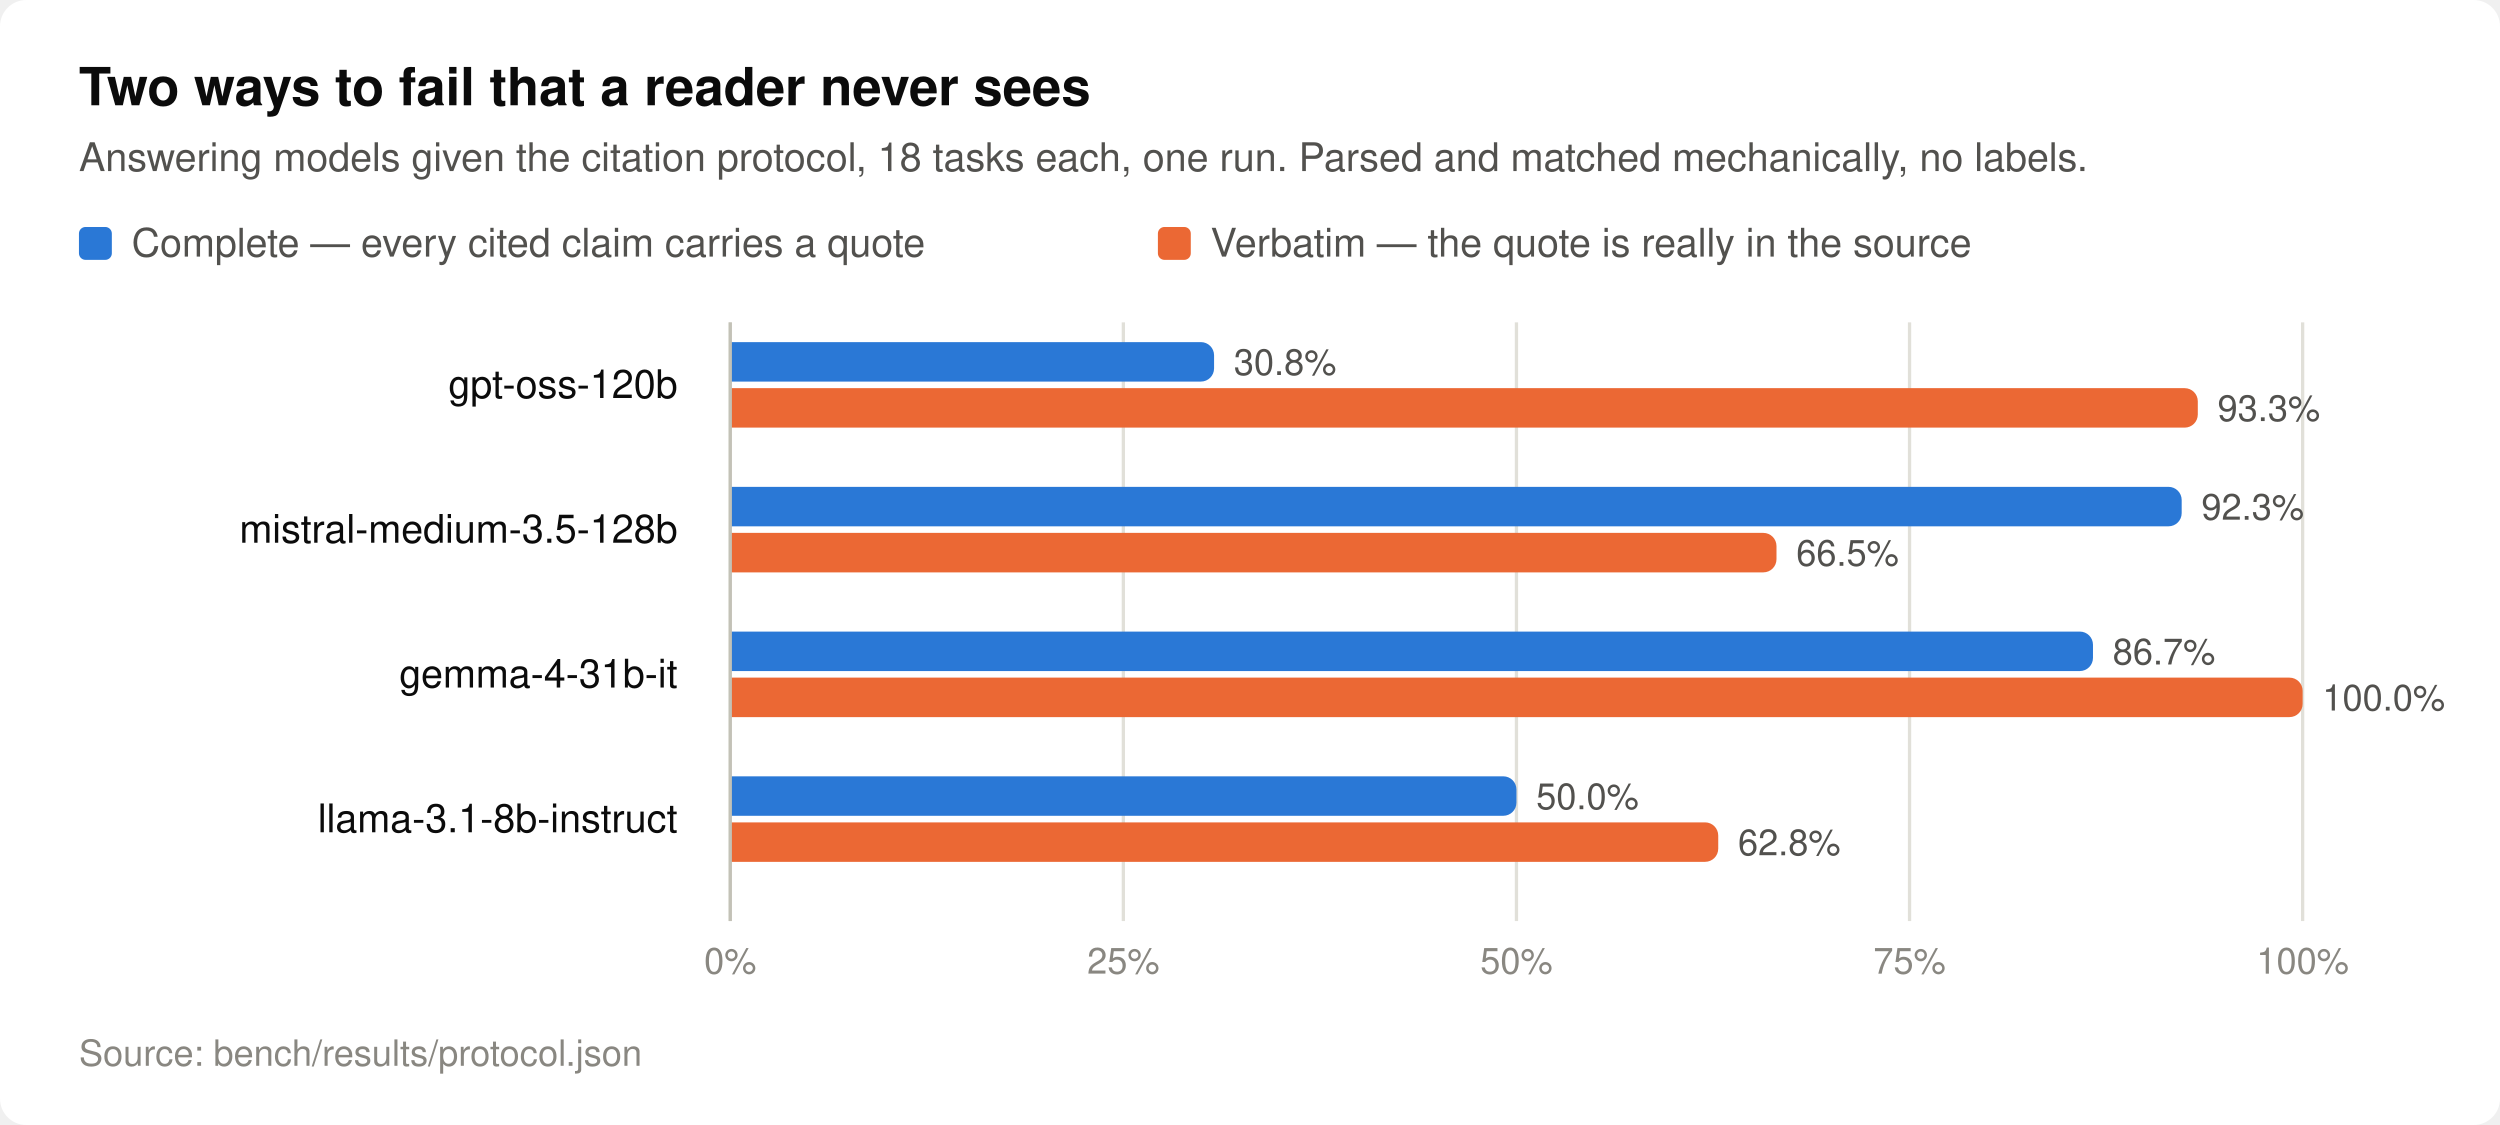
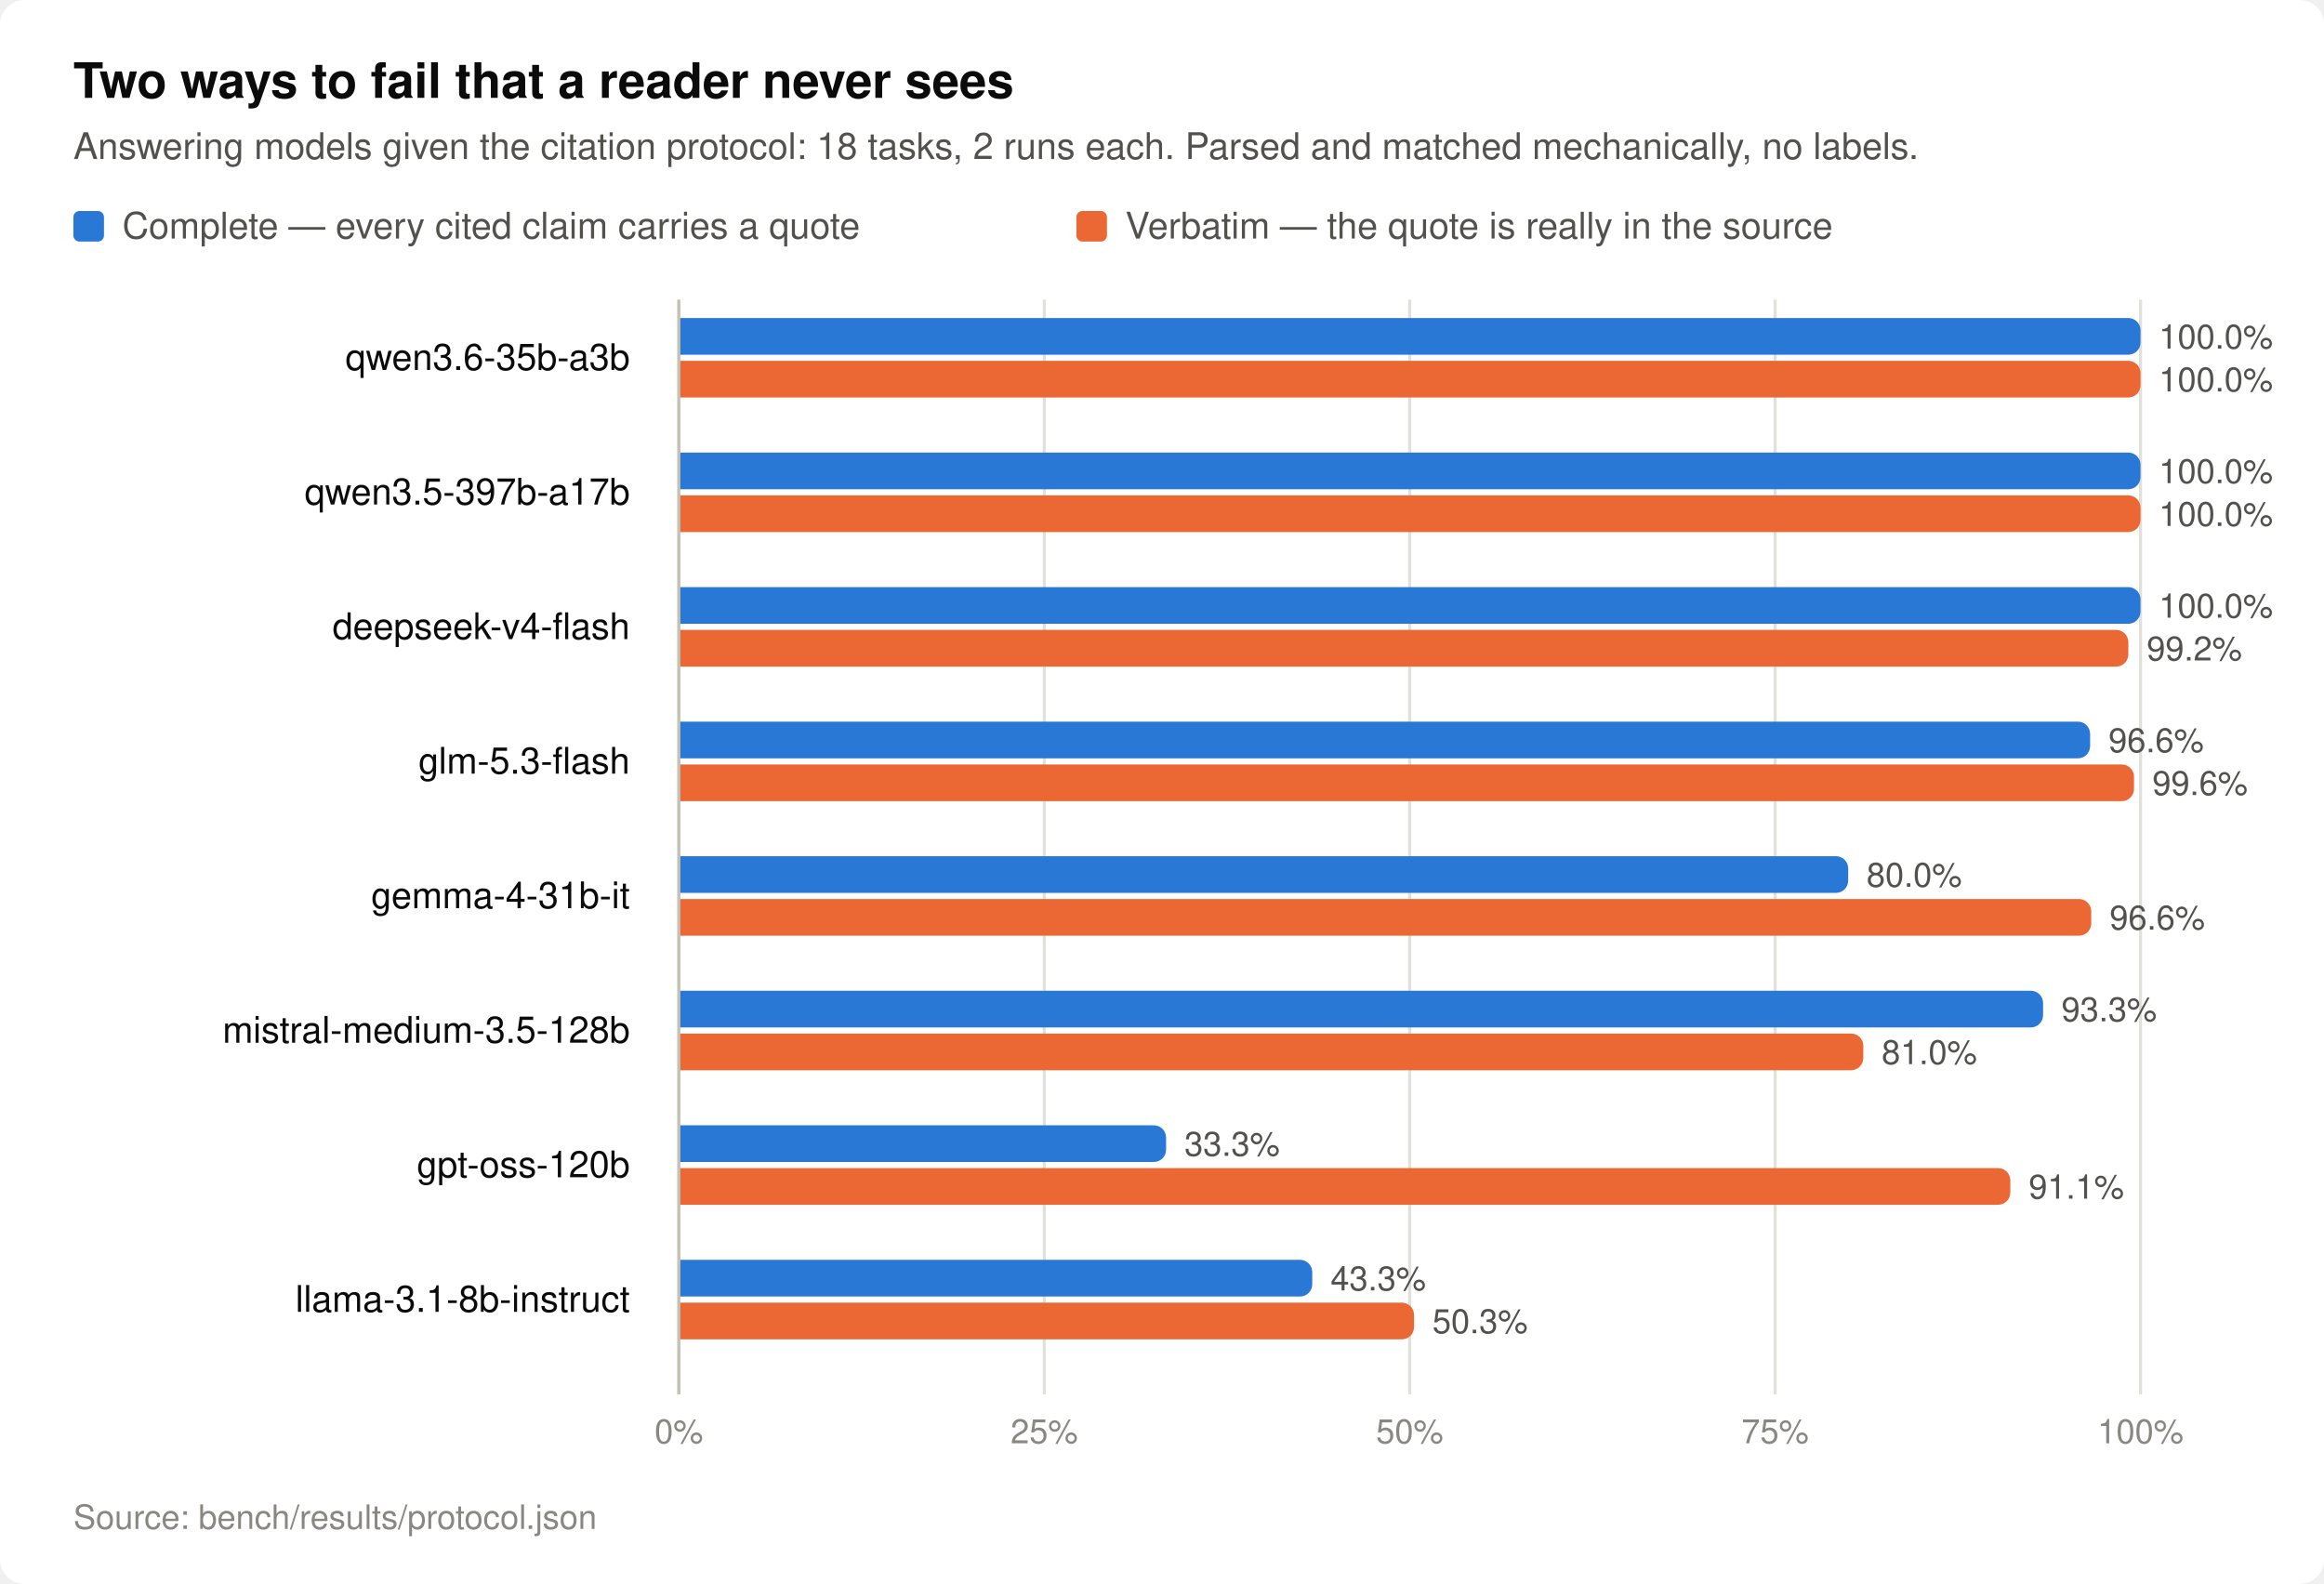
- <svg xmlns="http://www.w3.org/2000/svg" width="760" height="342" viewBox="0 0 760 342" role="img" aria-label="Citation protocol compliance per answering model" font-family="system-ui, -apple-system, &quot;Segoe UI&quot;, Helvetica, Arial, sans-serif">
-   <rect width="760" height="342" rx="8" fill="#ffffff" />
+ <svg xmlns="http://www.w3.org/2000/svg" width="760" height="518" viewBox="0 0 760 518" role="img" aria-label="Citation protocol compliance per answering model" font-family="system-ui, -apple-system, &quot;Segoe UI&quot;, Helvetica, Arial, sans-serif">
+   <rect width="760" height="518" rx="8" fill="#ffffff" />
  <text x="24" y="32" font-size="16" font-weight="600" fill="#0b0b0b" text-anchor="start">Two ways to fail that a reader never sees</text>
-   <text x="24" y="52" font-size="12" font-weight="400" fill="#52514e" text-anchor="start">Answering models given the citation protocol, 18 tasks each, one run. Parsed and matched mechanically, no labels.</text>
-   <line x1="222" y1="98" x2="222" y2="280" stroke="#e1e0d9" stroke-width="1" />
-   <text x="222" y="296" font-size="11" font-weight="400" fill="#898781" text-anchor="middle" font-variant-numeric="tabular-nums">0%</text>
-   <line x1="341.5" y1="98" x2="341.5" y2="280" stroke="#e1e0d9" stroke-width="1" />
-   <text x="341.5" y="296" font-size="11" font-weight="400" fill="#898781" text-anchor="middle" font-variant-numeric="tabular-nums">25%</text>
-   <line x1="461" y1="98" x2="461" y2="280" stroke="#e1e0d9" stroke-width="1" />
-   <text x="461" y="296" font-size="11" font-weight="400" fill="#898781" text-anchor="middle" font-variant-numeric="tabular-nums">50%</text>
-   <line x1="580.5" y1="98" x2="580.5" y2="280" stroke="#e1e0d9" stroke-width="1" />
-   <text x="580.5" y="296" font-size="11" font-weight="400" fill="#898781" text-anchor="middle" font-variant-numeric="tabular-nums">75%</text>
-   <line x1="700" y1="98" x2="700" y2="280" stroke="#e1e0d9" stroke-width="1" />
-   <text x="700" y="296" font-size="11" font-weight="400" fill="#898781" text-anchor="middle" font-variant-numeric="tabular-nums">100%</text>
+   <text x="24" y="52" font-size="12" font-weight="400" fill="#52514e" text-anchor="start">Answering models given the citation protocol: 18 tasks, 2 runs each. Parsed and matched mechanically, no labels.</text>
+   <line x1="222" y1="98" x2="222" y2="456" stroke="#e1e0d9" stroke-width="1" />
+   <text x="222" y="472" font-size="11" font-weight="400" fill="#898781" text-anchor="middle" font-variant-numeric="tabular-nums">0%</text>
+   <line x1="341.5" y1="98" x2="341.5" y2="456" stroke="#e1e0d9" stroke-width="1" />
+   <text x="341.5" y="472" font-size="11" font-weight="400" fill="#898781" text-anchor="middle" font-variant-numeric="tabular-nums">25%</text>
+   <line x1="461" y1="98" x2="461" y2="456" stroke="#e1e0d9" stroke-width="1" />
+   <text x="461" y="472" font-size="11" font-weight="400" fill="#898781" text-anchor="middle" font-variant-numeric="tabular-nums">50%</text>
+   <line x1="580.5" y1="98" x2="580.5" y2="456" stroke="#e1e0d9" stroke-width="1" />
+   <text x="580.5" y="472" font-size="11" font-weight="400" fill="#898781" text-anchor="middle" font-variant-numeric="tabular-nums">75%</text>
+   <line x1="700" y1="98" x2="700" y2="456" stroke="#e1e0d9" stroke-width="1" />
+   <text x="700" y="472" font-size="11" font-weight="400" fill="#898781" text-anchor="middle" font-variant-numeric="tabular-nums">100%</text>
  <rect x="24" y="69" width="10" height="10" rx="2" fill="#2a78d6" />
  <text x="40" y="78" font-size="12" font-weight="400" fill="#52514e" text-anchor="start">Complete — every cited claim carries a quote</text>
  <rect x="352" y="69" width="10" height="10" rx="2" fill="#eb6834" />
  <text x="368" y="78" font-size="12" font-weight="400" fill="#52514e" text-anchor="start">Verbatim — the quote is really in the source</text>
-   <text x="206" y="121" font-size="12" font-weight="400" fill="#0b0b0b" text-anchor="end">gpt-oss-120b</text>
-   <path d="M222,104 h143.077 a4,4 0 0 1 4,4 v4 a4,4 0 0 1 -4,4 h-143.077 z" fill="#2a78d6" />
-   <text x="375.077" y="114" font-size="11" font-weight="400" fill="#52514e" text-anchor="start" font-variant-numeric="tabular-nums">30.8%</text>
-   <path d="M222,118 h442.133 a4,4 0 0 1 4,4 v4 a4,4 0 0 1 -4,4 h-442.133 z" fill="#eb6834" />
-   <text x="674.133" y="128" font-size="11" font-weight="400" fill="#52514e" text-anchor="start" font-variant-numeric="tabular-nums">93.3%</text>
-   <text x="206" y="165" font-size="12" font-weight="400" fill="#0b0b0b" text-anchor="end">mistral-medium-3.5-128b</text>
-   <path d="M222,148 h437.231 a4,4 0 0 1 4,4 v4 a4,4 0 0 1 -4,4 h-437.231 z" fill="#2a78d6" />
-   <text x="669.231" y="158" font-size="11" font-weight="400" fill="#52514e" text-anchor="start" font-variant-numeric="tabular-nums">92.3%</text>
-   <path d="M222,162 h314.054 a4,4 0 0 1 4,4 v4 a4,4 0 0 1 -4,4 h-314.054 z" fill="#eb6834" />
-   <text x="546.054" y="172" font-size="11" font-weight="400" fill="#52514e" text-anchor="start" font-variant-numeric="tabular-nums">66.5%</text>
-   <text x="206" y="209" font-size="12" font-weight="400" fill="#0b0b0b" text-anchor="end">gemma-4-31b-it</text>
-   <path d="M222,192 h410.267 a4,4 0 0 1 4,4 v4 a4,4 0 0 1 -4,4 h-410.267 z" fill="#2a78d6" />
-   <text x="642.267" y="202" font-size="11" font-weight="400" fill="#52514e" text-anchor="start" font-variant-numeric="tabular-nums">86.7%</text>
-   <path d="M222,206 h474 a4,4 0 0 1 4,4 v4 a4,4 0 0 1 -4,4 h-474 z" fill="#eb6834" />
-   <text x="706" y="216" font-size="11" font-weight="400" fill="#52514e" text-anchor="start" font-variant-numeric="tabular-nums">100.0%</text>
-   <text x="206" y="253" font-size="12" font-weight="400" fill="#0b0b0b" text-anchor="end">llama-3.1-8b-instruct</text>
-   <path d="M222,236 h235 a4,4 0 0 1 4,4 v4 a4,4 0 0 1 -4,4 h-235 z" fill="#2a78d6" />
-   <text x="467" y="246" font-size="11" font-weight="400" fill="#52514e" text-anchor="start" font-variant-numeric="tabular-nums">50.0%</text>
-   <path d="M222,250 h296.343 a4,4 0 0 1 4,4 v4 a4,4 0 0 1 -4,4 h-296.343 z" fill="#eb6834" />
-   <text x="528.343" y="260" font-size="11" font-weight="400" fill="#52514e" text-anchor="start" font-variant-numeric="tabular-nums">62.8%</text>
-   <line x1="222" y1="98" x2="222" y2="280" stroke="#c3c2b7" stroke-width="1" />
-   <text x="24" y="324" font-size="11" font-weight="400" fill="#898781" text-anchor="start">Source: bench/results/protocol.json</text>
+   <text x="206" y="121" font-size="12" font-weight="400" fill="#0b0b0b" text-anchor="end">qwen3.6-35b-a3b</text>
+   <path d="M222,104 h474 a4,4 0 0 1 4,4 v4 a4,4 0 0 1 -4,4 h-474 z" fill="#2a78d6" />
+   <text x="706" y="114" font-size="11" font-weight="400" fill="#52514e" text-anchor="start" font-variant-numeric="tabular-nums">100.0%</text>
+   <path d="M222,118 h474 a4,4 0 0 1 4,4 v4 a4,4 0 0 1 -4,4 h-474 z" fill="#eb6834" />
+   <text x="706" y="128" font-size="11" font-weight="400" fill="#52514e" text-anchor="start" font-variant-numeric="tabular-nums">100.0%</text>
+   <text x="206" y="165" font-size="12" font-weight="400" fill="#0b0b0b" text-anchor="end">qwen3.5-397b-a17b</text>
+   <path d="M222,148 h474 a4,4 0 0 1 4,4 v4 a4,4 0 0 1 -4,4 h-474 z" fill="#2a78d6" />
+   <text x="706" y="158" font-size="11" font-weight="400" fill="#52514e" text-anchor="start" font-variant-numeric="tabular-nums">100.0%</text>
+   <path d="M222,162 h474 a4,4 0 0 1 4,4 v4 a4,4 0 0 1 -4,4 h-474 z" fill="#eb6834" />
+   <text x="706" y="172" font-size="11" font-weight="400" fill="#52514e" text-anchor="start" font-variant-numeric="tabular-nums">100.0%</text>
+   <text x="206" y="209" font-size="12" font-weight="400" fill="#0b0b0b" text-anchor="end">deepseek-v4-flash</text>
+   <path d="M222,192 h474 a4,4 0 0 1 4,4 v4 a4,4 0 0 1 -4,4 h-474 z" fill="#2a78d6" />
+   <text x="706" y="202" font-size="11" font-weight="400" fill="#52514e" text-anchor="start" font-variant-numeric="tabular-nums">100.0%</text>
+   <path d="M222,206 h470.017 a4,4 0 0 1 4,4 v4 a4,4 0 0 1 -4,4 h-470.017 z" fill="#eb6834" />
+   <text x="702.017" y="216" font-size="11" font-weight="400" fill="#52514e" text-anchor="start" font-variant-numeric="tabular-nums">99.2%</text>
+   <text x="206" y="253" font-size="12" font-weight="400" fill="#0b0b0b" text-anchor="end">glm-5.3-flash</text>
+   <path d="M222,236 h457.517 a4,4 0 0 1 4,4 v4 a4,4 0 0 1 -4,4 h-457.517 z" fill="#2a78d6" />
+   <text x="689.517" y="246" font-size="11" font-weight="400" fill="#52514e" text-anchor="start" font-variant-numeric="tabular-nums">96.6%</text>
+   <path d="M222,250 h471.866 a4,4 0 0 1 4,4 v4 a4,4 0 0 1 -4,4 h-471.866 z" fill="#eb6834" />
+   <text x="703.866" y="260" font-size="11" font-weight="400" fill="#52514e" text-anchor="start" font-variant-numeric="tabular-nums">99.6%</text>
+   <text x="206" y="297" font-size="12" font-weight="400" fill="#0b0b0b" text-anchor="end">gemma-4-31b-it</text>
+   <path d="M222,280 h378.4 a4,4 0 0 1 4,4 v4 a4,4 0 0 1 -4,4 h-378.4 z" fill="#2a78d6" />
+   <text x="610.4" y="290" font-size="11" font-weight="400" fill="#52514e" text-anchor="start" font-variant-numeric="tabular-nums">80.0%</text>
+   <path d="M222,294 h457.877 a4,4 0 0 1 4,4 v4 a4,4 0 0 1 -4,4 h-457.877 z" fill="#eb6834" />
+   <text x="689.877" y="304" font-size="11" font-weight="400" fill="#52514e" text-anchor="start" font-variant-numeric="tabular-nums">96.6%</text>
+   <text x="206" y="341" font-size="12" font-weight="400" fill="#0b0b0b" text-anchor="end">mistral-medium-3.5-128b</text>
+   <path d="M222,324 h442.133 a4,4 0 0 1 4,4 v4 a4,4 0 0 1 -4,4 h-442.133 z" fill="#2a78d6" />
+   <text x="674.133" y="334" font-size="11" font-weight="400" fill="#52514e" text-anchor="start" font-variant-numeric="tabular-nums">93.3%</text>
+   <path d="M222,338 h383.345 a4,4 0 0 1 4,4 v4 a4,4 0 0 1 -4,4 h-383.345 z" fill="#eb6834" />
+   <text x="615.345" y="348" font-size="11" font-weight="400" fill="#52514e" text-anchor="start" font-variant-numeric="tabular-nums">81.0%</text>
+   <text x="206" y="385" font-size="12" font-weight="400" fill="#0b0b0b" text-anchor="end">gpt-oss-120b</text>
+   <path d="M222,368 h155.333 a4,4 0 0 1 4,4 v4 a4,4 0 0 1 -4,4 h-155.333 z" fill="#2a78d6" />
+   <text x="387.333" y="378" font-size="11" font-weight="400" fill="#52514e" text-anchor="start" font-variant-numeric="tabular-nums">33.3%</text>
+   <path d="M222,382 h431.42 a4,4 0 0 1 4,4 v4 a4,4 0 0 1 -4,4 h-431.42 z" fill="#eb6834" />
+   <text x="663.42" y="392" font-size="11" font-weight="400" fill="#52514e" text-anchor="start" font-variant-numeric="tabular-nums">91.1%</text>
+   <text x="206" y="429" font-size="12" font-weight="400" fill="#0b0b0b" text-anchor="end">llama-3.1-8b-instruct</text>
+   <path d="M222,412 h203.133 a4,4 0 0 1 4,4 v4 a4,4 0 0 1 -4,4 h-203.133 z" fill="#2a78d6" />
+   <text x="435.133" y="422" font-size="11" font-weight="400" fill="#52514e" text-anchor="start" font-variant-numeric="tabular-nums">43.3%</text>
+   <path d="M222,426 h236.423 a4,4 0 0 1 4,4 v4 a4,4 0 0 1 -4,4 h-236.423 z" fill="#eb6834" />
+   <text x="468.423" y="436" font-size="11" font-weight="400" fill="#52514e" text-anchor="start" font-variant-numeric="tabular-nums">50.3%</text>
+   <line x1="222" y1="98" x2="222" y2="456" stroke="#c3c2b7" stroke-width="1" />
+   <text x="24" y="500" font-size="11" font-weight="400" fill="#898781" text-anchor="start">Source: bench/results/protocol.json</text>
</svg>
